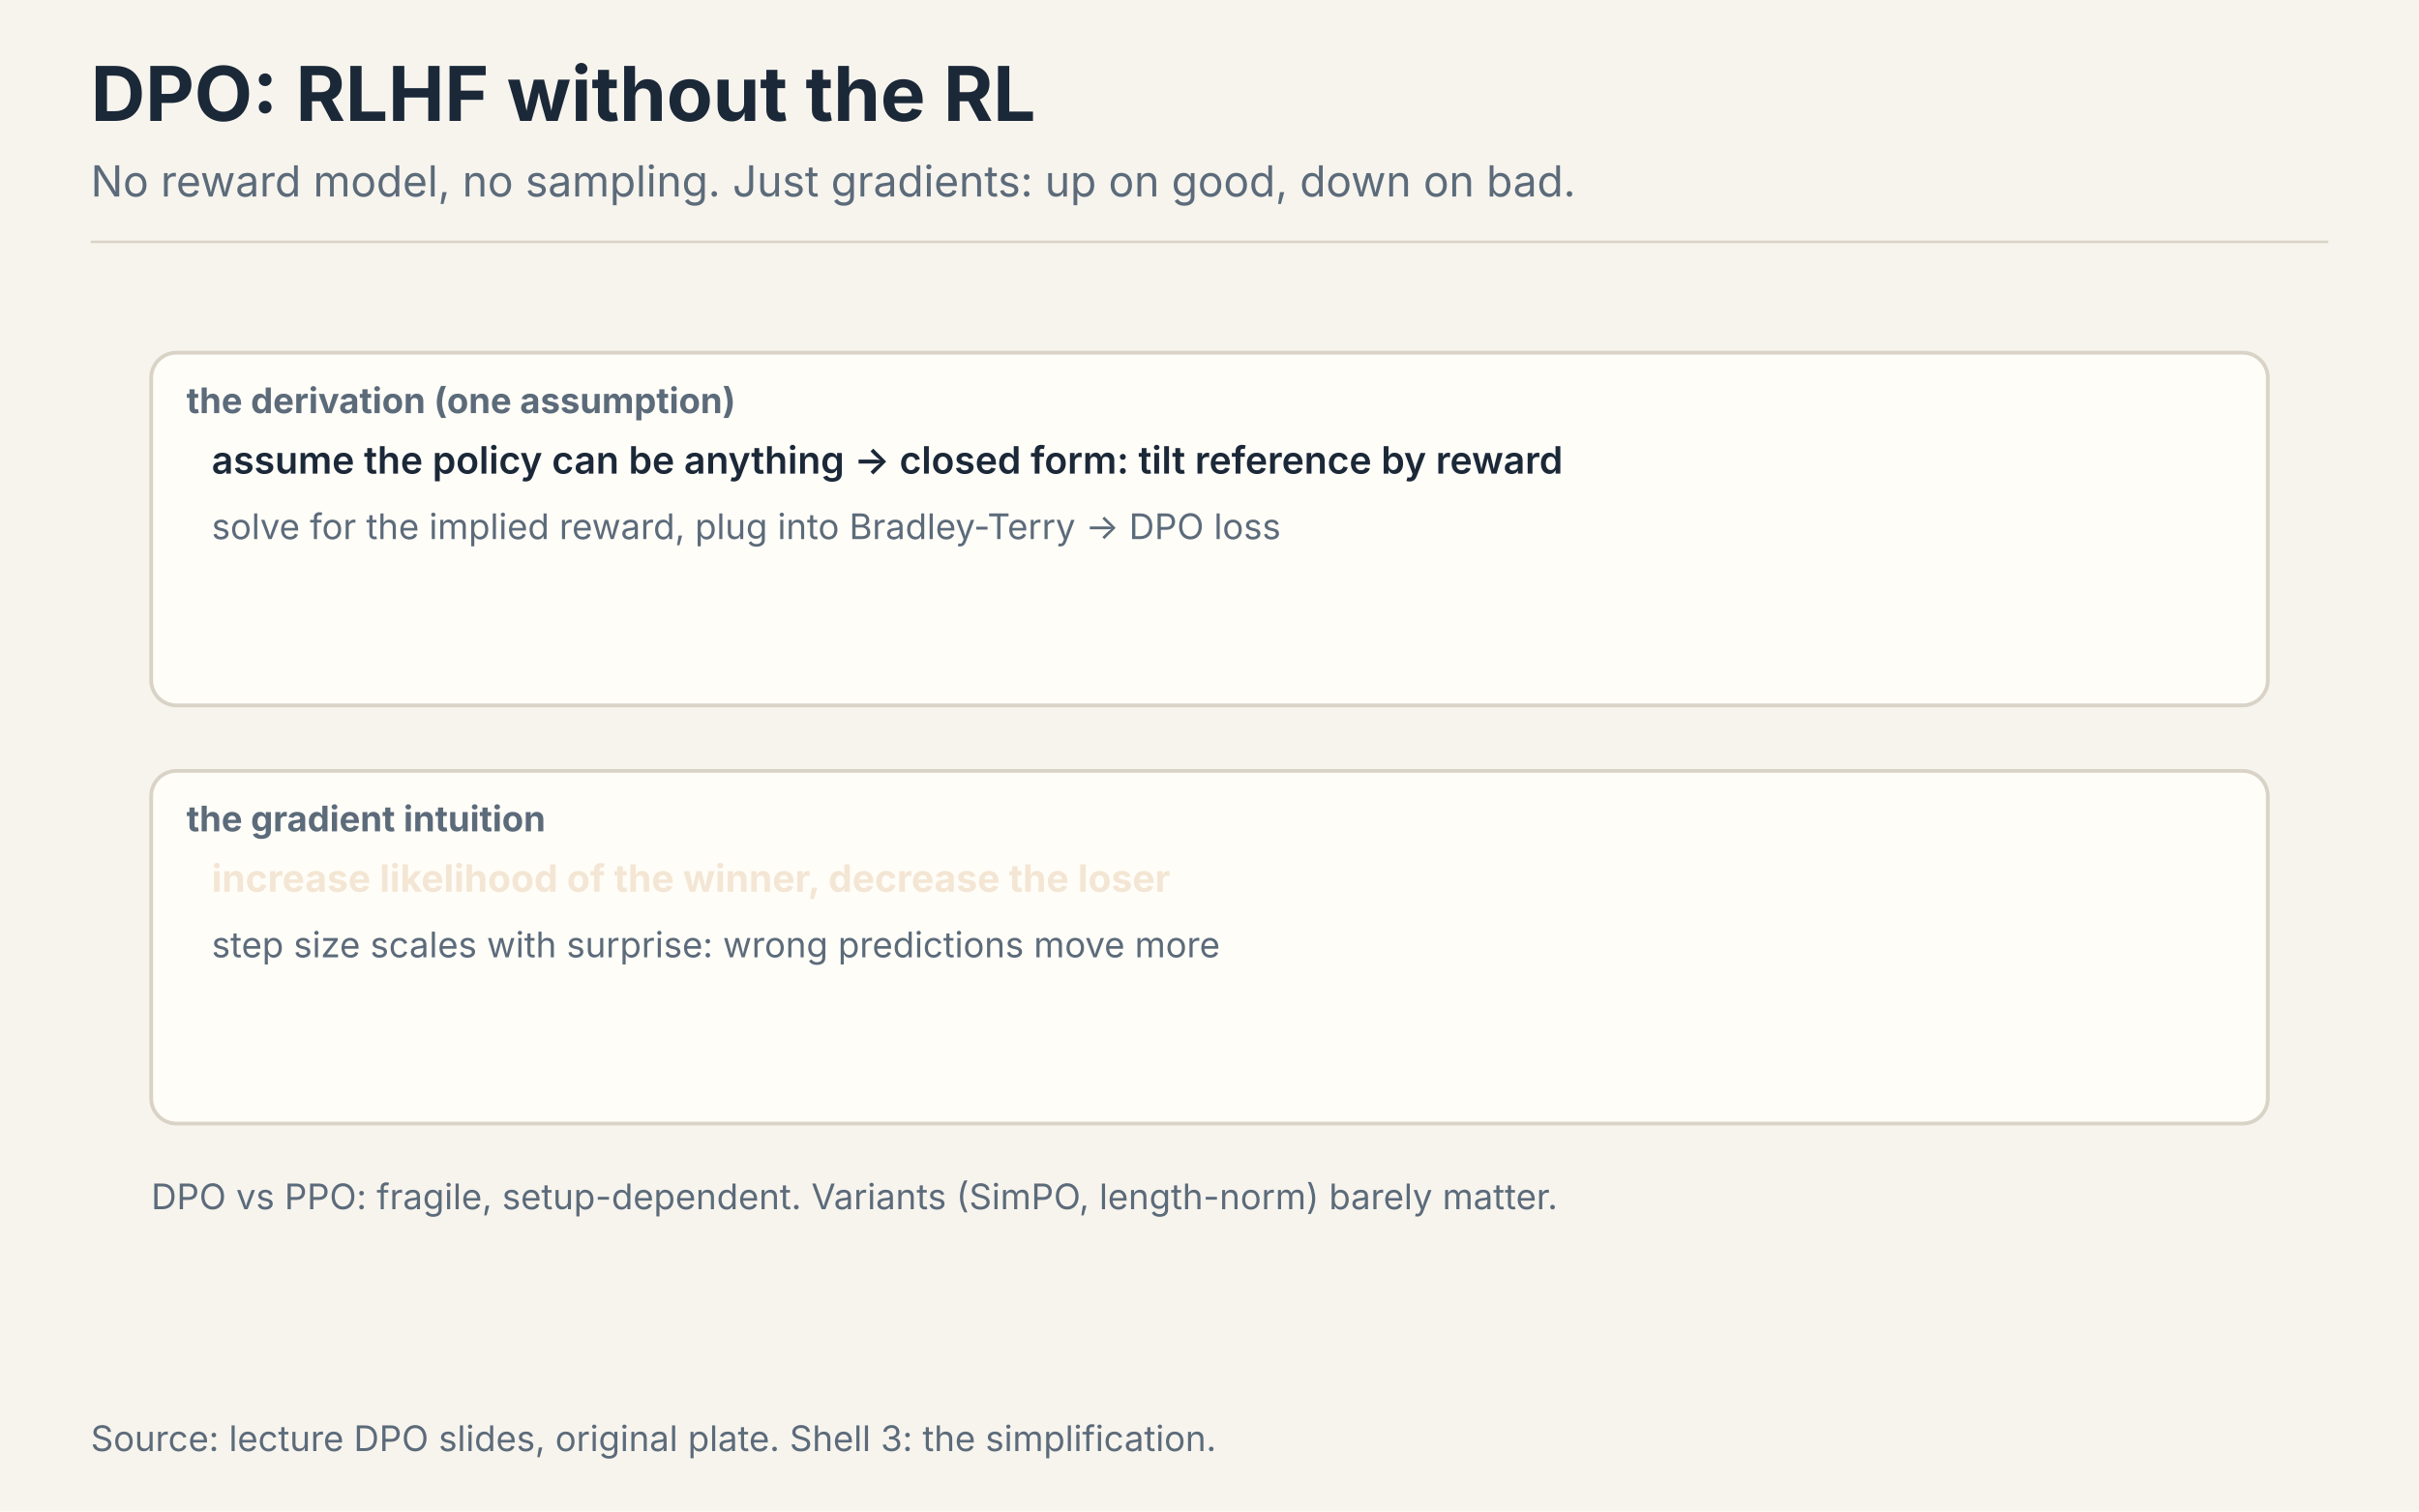
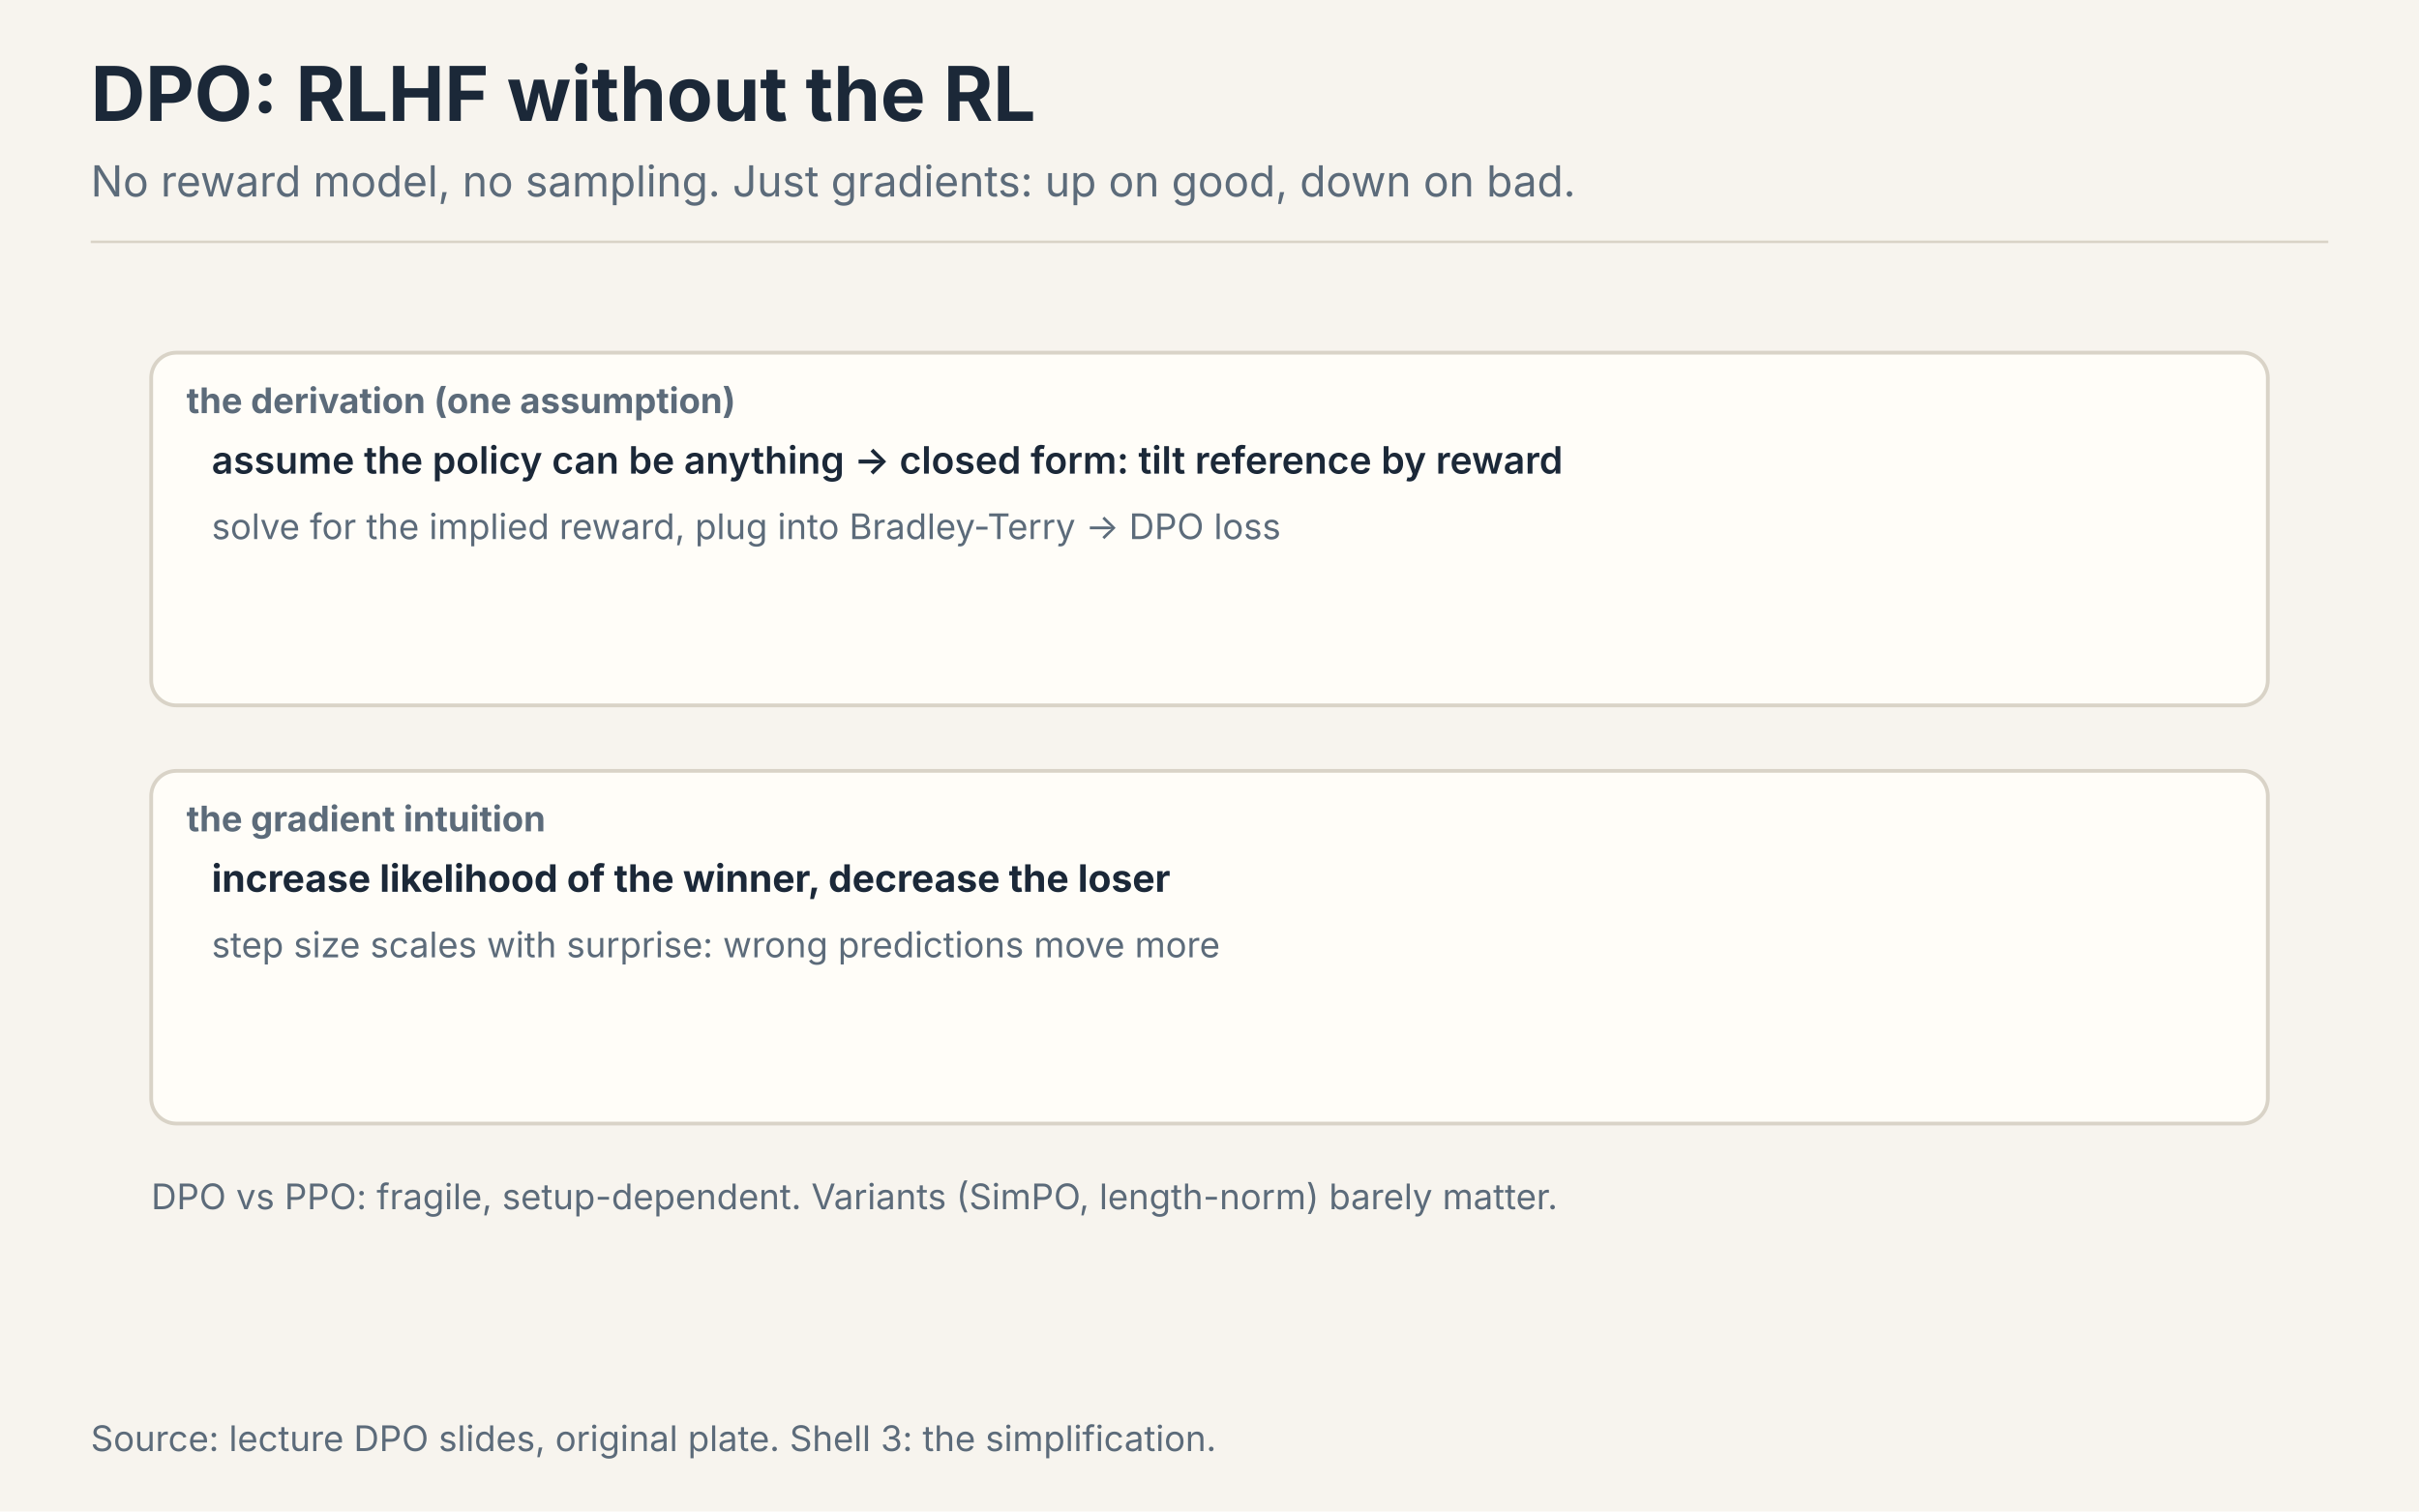
- <svg xmlns="http://www.w3.org/2000/svg" width="960" height="600" viewBox="0 0 960 600" font-family="system-ui,-apple-system,'Segoe UI',sans-serif">
+ <svg xmlns="http://www.w3.org/2000/svg" width="960" height="600" viewBox="0 0 960 600" font-family="Anthropic Sans,Inter,'Source Sans 3','IBM Plex Sans',sans-serif">
  <rect width="960" height="600" fill="#F7F4EE" />
  <defs>
    <marker id="ah" markerWidth="10" markerHeight="10" refX="8" refY="3" orient="auto">
      <path d="M0,0 L8,3 L0,6 Z" fill="#1E4D8C" />
    </marker>
  </defs>
  <text x="36" y="48" font-size="30" font-weight="700" fill="#1B2838">DPO: RLHF without the RL</text>
  <text x="36" y="78" font-size="17" fill="#5C6B7A">No reward model, no sampling. Just gradients: up on good, down on bad.</text>
  <line x1="36" y1="96" x2="924" y2="96" stroke="#D9D3C7" stroke-width="1" />
  <rect x="60" y="140" width="840" height="140" rx="10" fill="#FFFDF8" stroke="#D9D3C7" stroke-width="1.5" />
  <text x="74" y="164" font-size="14" font-weight="700" fill="#5C6B7A">the derivation (one assumption)</text>
  <text x="84" y="188" font-size="15" font-weight="600" fill="#1B2838" text-anchor="start">assume the policy can be anything -&gt; closed form: tilt reference by reward</text>
  <text x="84" y="214" font-size="14" font-weight="400" fill="#5C6B7A" text-anchor="start">solve for the implied reward, plug into Bradley-Terry -&gt; DPO loss</text>
  <rect x="60" y="306" width="840" height="140" rx="10" fill="#FFFDF8" stroke="#D9D3C7" stroke-width="1.5" />
  <text x="74" y="330" font-size="14" font-weight="700" fill="#5C6B7A">the gradient intuition</text>
-   <text x="84" y="354" font-size="15" font-weight="700" fill="#F4E6D4" text-anchor="start">increase likelihood of the winner, decrease the loser</text>
+   <text x="84" y="354" font-size="15" font-weight="700" fill="#1B2838" text-anchor="start">increase likelihood of the winner, decrease the loser</text>
  <text x="84" y="380" font-size="14" font-weight="400" fill="#5C6B7A" text-anchor="start">step size scales with surprise: wrong predictions move more</text>
  <text x="60" y="480" font-size="14" font-weight="400" fill="#5C6B7A" text-anchor="start">DPO vs PPO: fragile, setup-dependent. Variants (SimPO, length-norm) barely matter.</text>
  <text x="36" y="576" font-size="14" fill="#5C6B7A">Source: lecture DPO slides, original plate. Shell 3: the simplification.</text>
</svg>
